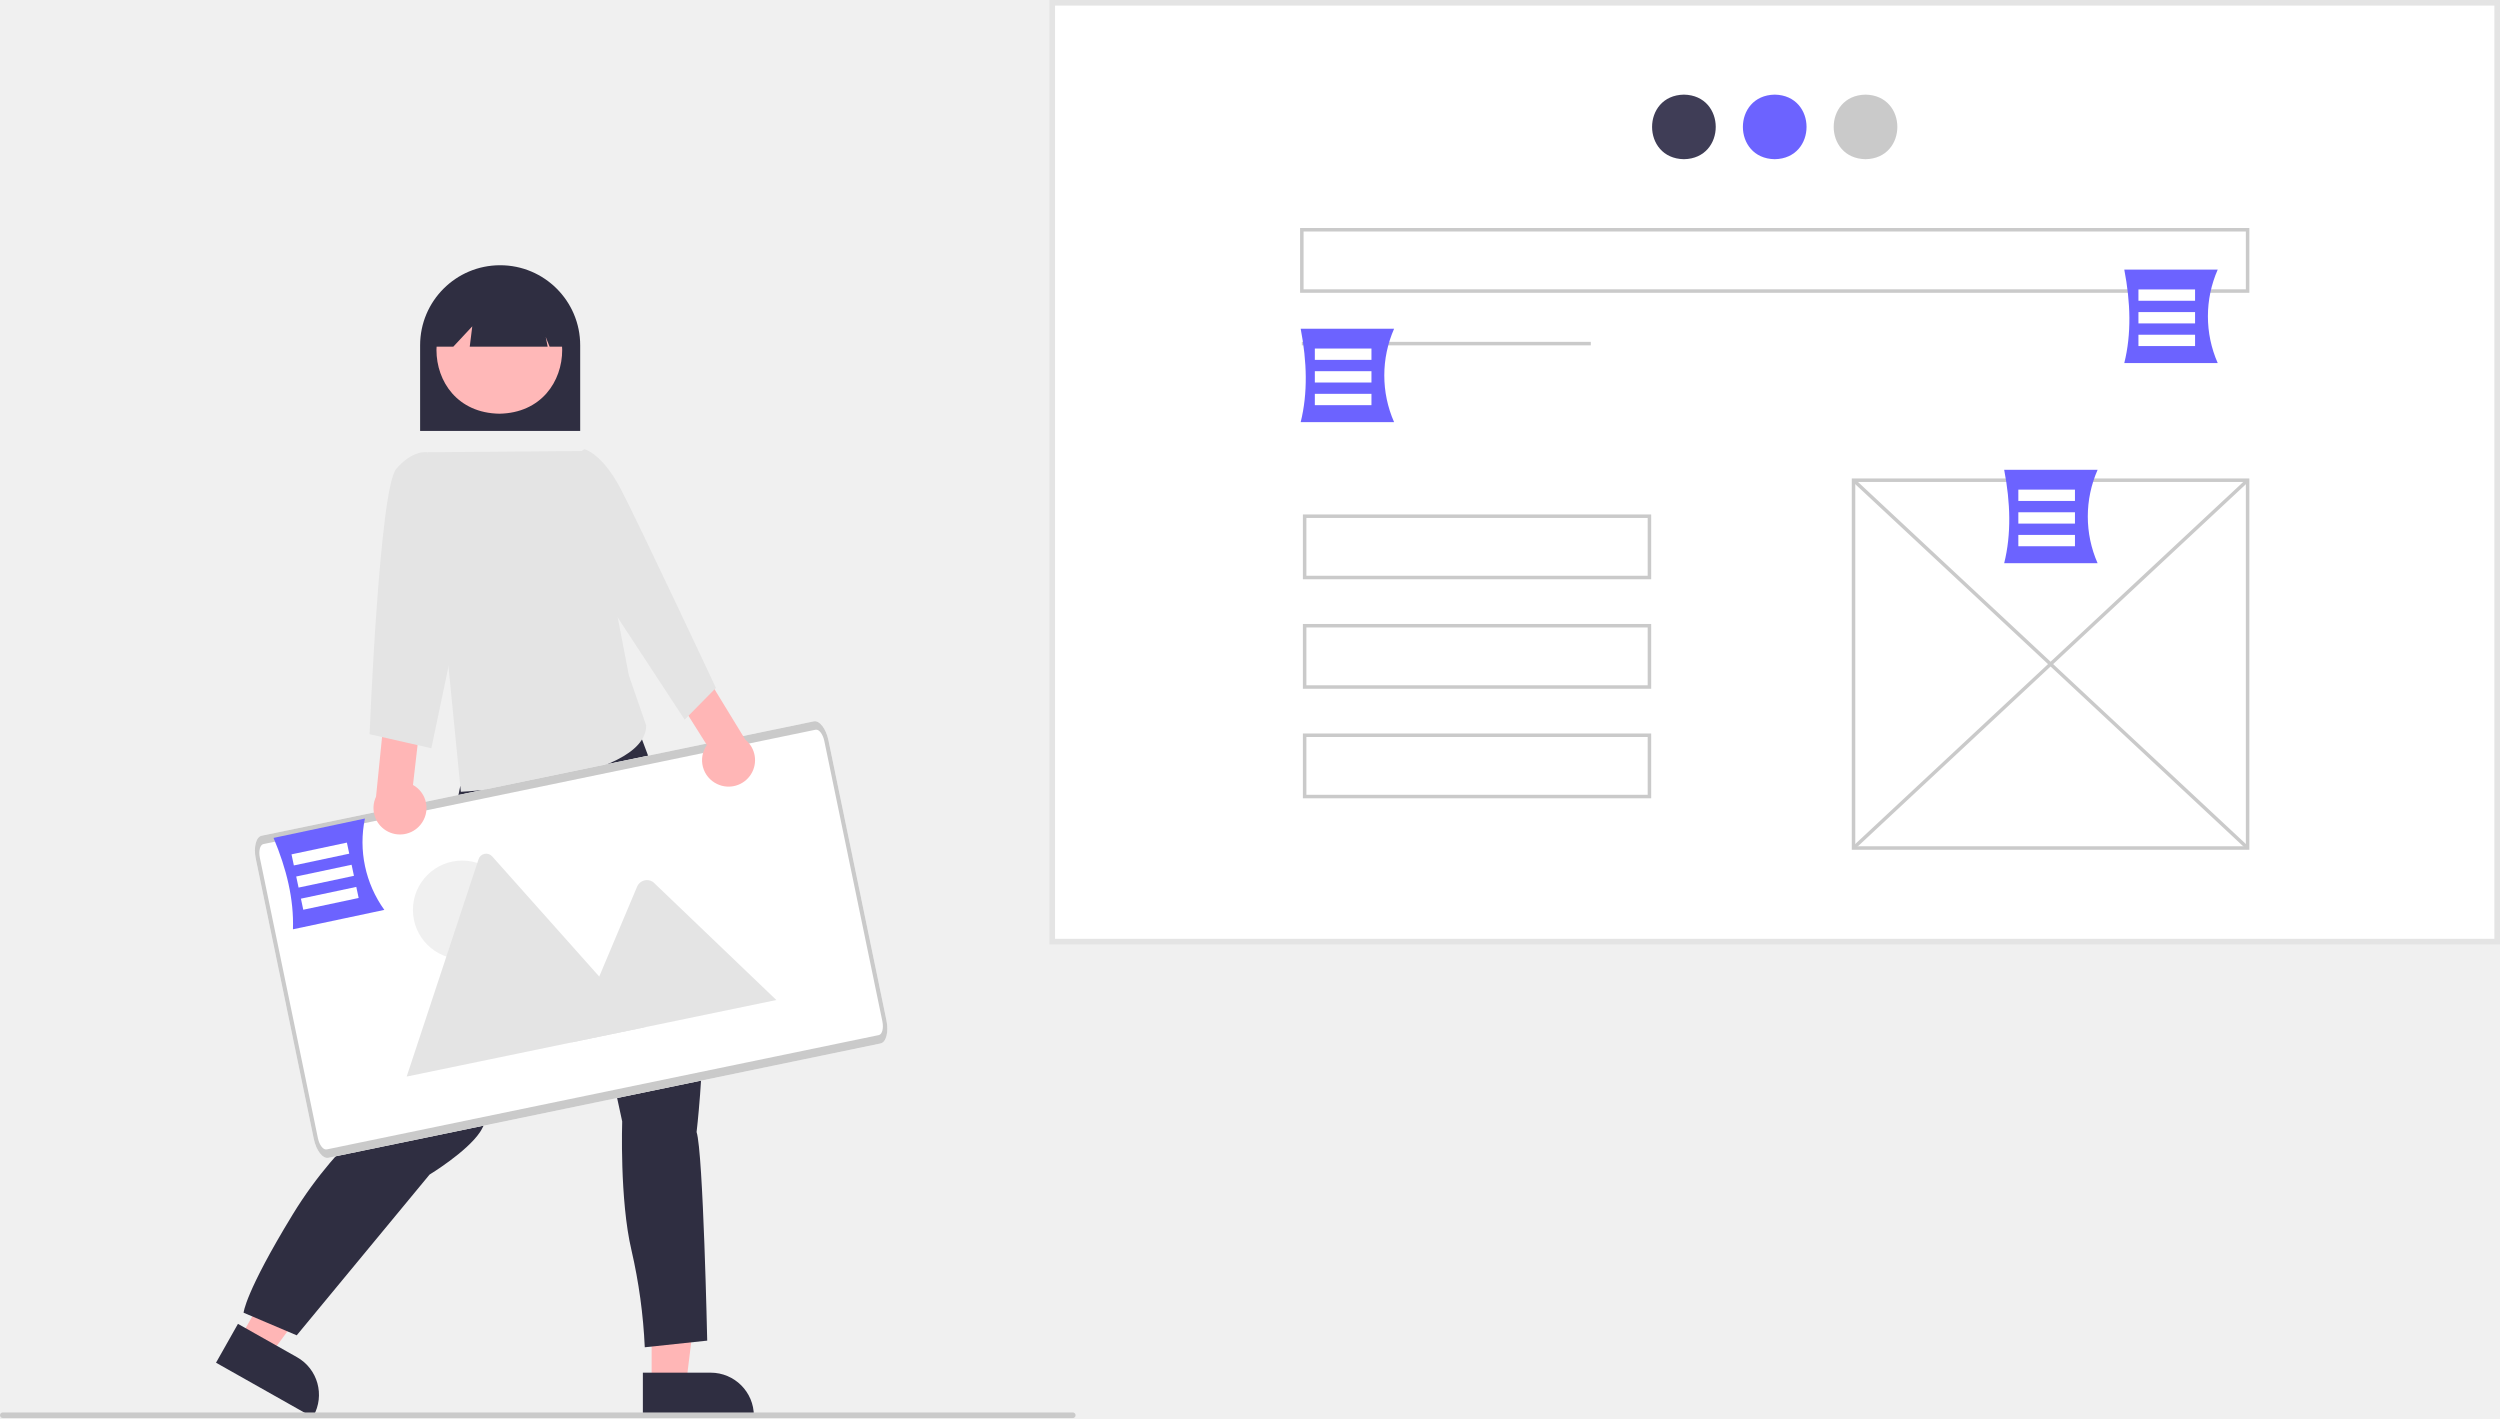
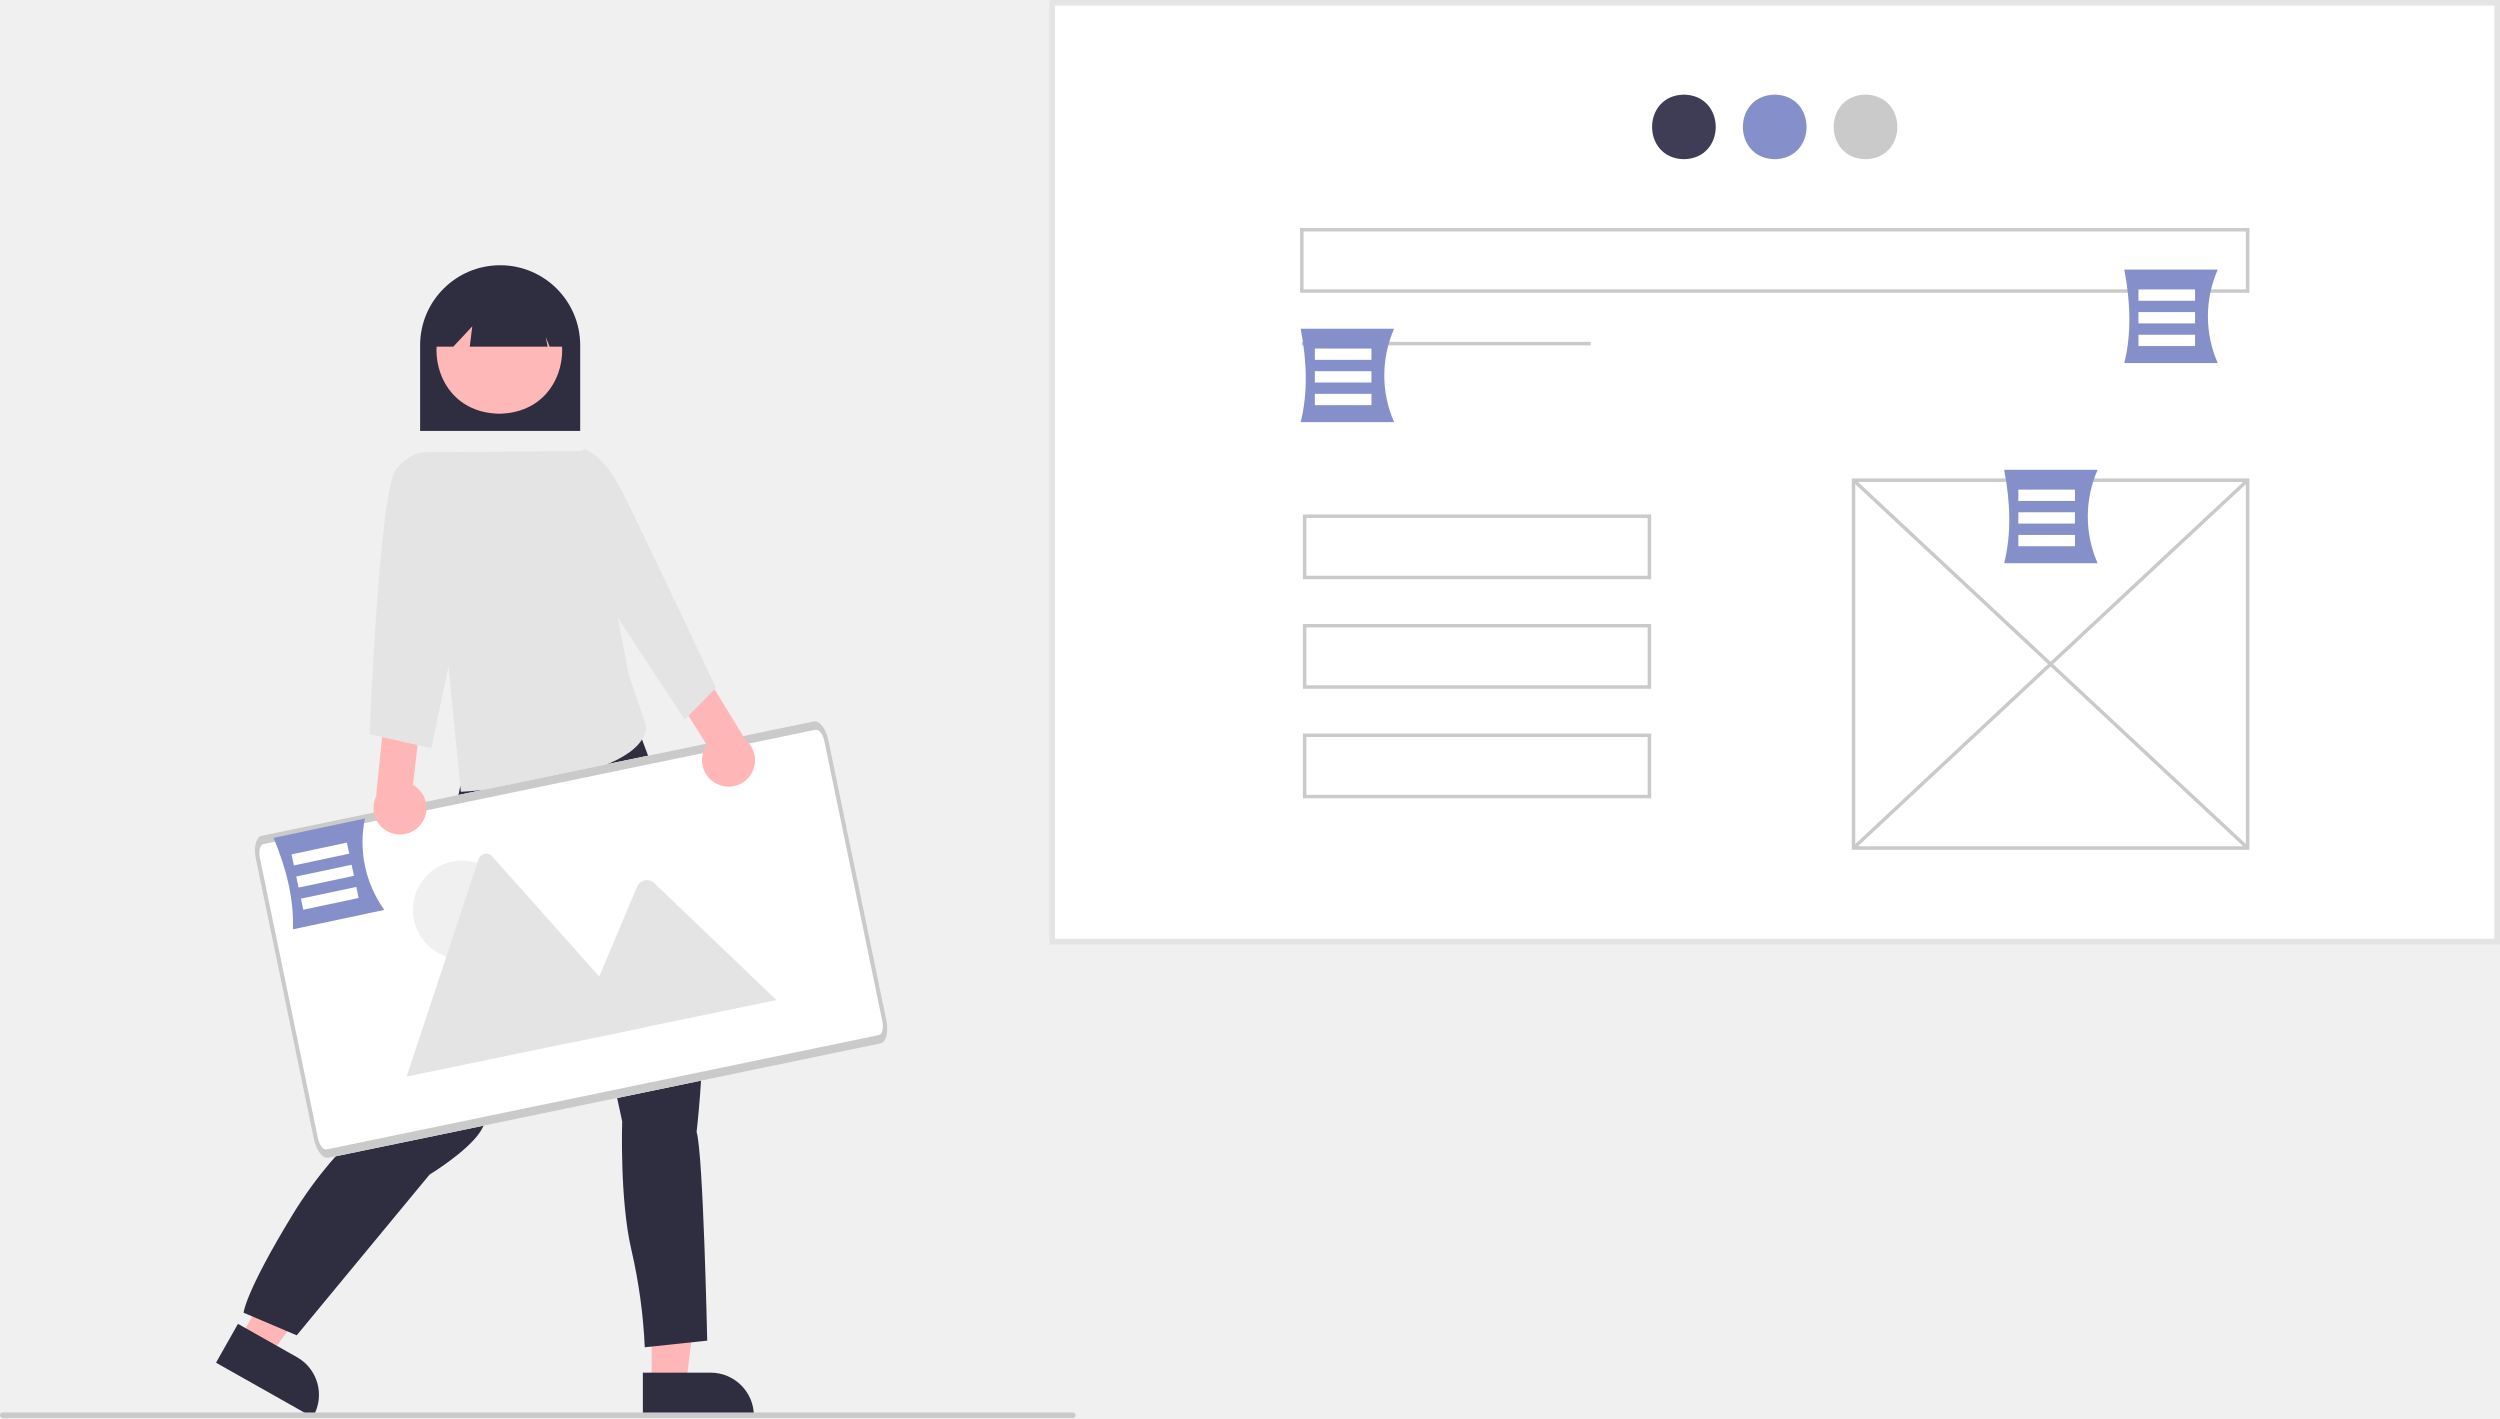
<svg xmlns="http://www.w3.org/2000/svg" data-name="Layer 1" width="890.215" height="504.948" viewBox="0 0 890.215 504.948">
  <rect x="374.69" y="1" width="514.525" height="334.285" fill="#fff" />
  <path d="M1045.107,533.811H528.583V197.526h516.525Zm-514.525-2h512.525V199.526H530.583Z" transform="translate(-154.8926 -197.5259)" fill="#e4e4e4" />
  <path d="M754.51,231.221c15.113.258,15.111,22.738-0,22.994C739.397,253.957,739.399,231.477,754.51,231.221Z" transform="translate(-154.8926 -197.5259)" fill="#3f3d56" />
-   <path d="M786.845,231.221c15.113.258,15.11,22.738-0,22.994C771.732,253.957,771.735,231.477,786.845,231.221Z" transform="translate(-154.8926 -197.5259)" fill="#6c63ff" />
+   <path d="M786.845,231.221c15.113.258,15.11,22.738-0,22.994C771.732,253.957,771.735,231.477,786.845,231.221Z" transform="translate(-154.8926 -197.5259)" fill="#858FC9" />
  <path d="M819.18,231.221c15.113.258,15.11,22.738-0,22.994C804.068,253.957,804.07,231.477,819.18,231.221Z" transform="translate(-154.8926 -197.5259)" fill="#cacaca" />
  <rect x="463.563" y="121.727" width="102.905" height="1.247" fill="#cacaca" />
  <path d="M955.859,500.116H814.286V367.899H955.859Zm-140.325-1.247H954.611V369.146H815.534Z" transform="translate(-154.8926 -197.5259)" fill="#cacaca" />
  <rect x="884.449" y="338.033" width="1.248" height="191.948" transform="translate(-191.005 587.3862) rotate(-46.97487)" fill="#cacaca" />
  <rect x="789.098" y="433.384" width="191.948" height="1.248" transform="translate(-213.0018 523.0544) rotate(-43.02234)" fill="#cacaca" />
  <path d="M955.859,301.79H617.831V278.714H955.859Zm-336.78-1.247H954.611v-20.581H619.079Z" transform="translate(-154.8926 -197.5259)" fill="#cacaca" />
  <path d="M742.859,403.79H618.831V380.714H742.859Zm-122.78-1.247H741.611v-20.581H620.079Z" transform="translate(-154.8926 -197.5259)" fill="#cacaca" />
  <path d="M742.859,442.79H618.831V419.714H742.859Zm-122.78-1.247H741.611v-20.581H620.079Z" transform="translate(-154.8926 -197.5259)" fill="#cacaca" />
  <path d="M742.859,481.79H618.831V458.714H742.859Zm-122.78-1.247H741.611v-20.581H620.079Z" transform="translate(-154.8926 -197.5259)" fill="#cacaca" />
-   <path d="M651.312,347.846H618.047c2.568-10.334,2.258-21.514,0-33.265h33.265A41.352,41.352,0,0,0,651.312,347.846Z" transform="translate(-154.8926 -197.5259)" fill="#6c63ff" />
+   <path d="M651.312,347.846H618.047c2.568-10.334,2.258-21.514,0-33.265h33.265A41.352,41.352,0,0,0,651.312,347.846Z" transform="translate(-154.8926 -197.5259)" fill="#858FC9" />
  <rect x="468.195" y="124.111" width="20.161" height="4.032" fill="#fff" />
  <rect x="468.195" y="132.176" width="20.161" height="4.032" fill="#fff" />
  <rect x="468.195" y="140.24" width="20.161" height="4.032" fill="#fff" />
-   <path d="M901.819,398.083H868.554c2.568-10.334,2.258-21.514,0-33.265h33.265A41.352,41.352,0,0,0,901.819,398.083Z" transform="translate(-154.8926 -197.5259)" fill="#6c63ff" />
+   <path d="M901.819,398.083H868.554c2.568-10.334,2.258-21.514,0-33.265h33.265A41.352,41.352,0,0,0,901.819,398.083Z" transform="translate(-154.8926 -197.5259)" fill="#858FC9" />
  <rect x="718.702" y="174.348" width="20.161" height="4.032" fill="#fff" />
  <rect x="718.702" y="182.413" width="20.161" height="4.032" fill="#fff" />
  <rect x="718.702" y="190.477" width="20.161" height="4.032" fill="#fff" />
-   <path d="M944.589,326.801H911.324c2.568-10.334,2.258-21.514,0-33.265h33.265A41.353,41.353,0,0,0,944.589,326.801Z" transform="translate(-154.8926 -197.5259)" fill="#6c63ff" />
+   <path d="M944.589,326.801H911.324c2.568-10.334,2.258-21.514,0-33.265h33.265A41.353,41.353,0,0,0,944.589,326.801Z" transform="translate(-154.8926 -197.5259)" fill="#858FC9" />
  <rect x="761.471" y="103.066" width="20.161" height="4.032" fill="#fff" />
  <rect x="761.471" y="111.13" width="20.161" height="4.032" fill="#fff" />
  <rect x="761.471" y="119.195" width="20.161" height="4.032" fill="#fff" />
  <path d="M361.491,350.974h-57v-30.5a28.5,28.5,0,0,1,57,0Z" transform="translate(-154.8926 -197.5259)" fill="#2f2e41" />
  <polygon points="232.043 492.792 244.302 492.792 250.135 445.504 232.041 445.505 232.043 492.792" fill="#ffb6b6" />
  <path d="M383.808,686.315l24.144-.001h.001a15.387,15.387,0,0,1,15.386,15.386v.5l-39.531.001Z" transform="translate(-154.8926 -197.5259)" fill="#2f2e41" />
  <polygon points="85.489 476.431 96.165 482.458 124.493 444.147 108.736 435.252 85.489 476.431" fill="#ffb6b6" />
  <path d="M239.626,668.934l21.025,11.869.001 0a15.387,15.387,0,0,1,5.834,20.963l-.246.435-34.424-19.433Z" transform="translate(-154.8926 -197.5259)" fill="#2f2e41" />
  <path d="M318.735,477.647l-.946,4.73s-2.838,2.838-1.419,4.257.946,8.042.946,8.042c-.794,12.076-16.573,79.936-19.395,93.189,0,0-21.76,14.191-38.789,42.101s-17.503,35.005-17.503,35.005l18.922,8.042,47.304-57.238s13.245-8.042,17.976-15.137,34.059-80.417,34.059-80.417l16.556,76.633s-.946,27.909,3.311,45.885a192.521,192.521,0,0,1,4.73,34.532l22.233-2.365s-1.419-67.172-3.784-74.268c0,0,9.934-81.836-9.934-114.476L376.991,443.474l-15.682-6.036Z" transform="translate(-154.8926 -197.5259)" fill="#2f2e41" />
  <path d="M332.699,299.43c29.847.51,29.842,44.907-.001,45.412C302.852,344.332,302.856,299.935,332.699,299.43Z" transform="translate(-154.8926 -197.5259)" fill="#ffb8b8" />
  <path d="M355.668,320.958h-5.073l-1.381-3.454.691,3.454H322.16l.903-7.227-6.744,7.227h-6.727v-3.916a23.038,23.038,0,1,1,46.076,0Z" transform="translate(-154.8926 -197.5259)" fill="#2f2e41" />
  <path d="M363.474,358.104l-56.405.457,11.921,120.913s65.959-3.481,66-23.614l-6.179-17.891Z" transform="translate(-154.8926 -197.5259)" fill="#e4e4e4" />
  <path id="a921541c-c001-4299-8f7c-75c007cac120-710" data-name="Path 138" d="M468.445,569.085,271.824,609.803c-2.011.411-4.33-2.583-5.184-6.696l-20.666-99.796c-.852-4.113.09-7.781,2.098-8.204l196.621-40.718c2.011-.411,4.33,2.583,5.184,6.696l20.666,99.795C471.393,564.994,470.451,568.665,468.445,569.085Z" transform="translate(-154.8926 -197.5259)" fill="#fff" />
  <g id="a63949a2-a794-48d0-a35a-8c12e4616a27" data-name="Group 38">
    <circle id="bdfdee77-367c-420e-9119-e33862087a46" data-name="Ellipse 7" cx="164.595" cy="323.998" r="17.558" fill="#f0f0f0" />
    <path id="f21c0c69-10dc-4e04-b124-1a0d4dcadc3b-711" data-name="Path 63" d="M384.377,563.341l-84.345,17.467a1.763,1.763,0,0,1-.32.04l25.584-77.358a2.852,2.852,0,0,1,4.862-1.007L366.532,543.308l1.743,1.953Z" transform="translate(-154.8926 -197.5259)" fill="#e4e4e4" />
    <path id="a63814cd-9c0a-4ddf-af41-edb1ac5f3322-712" data-name="Path 65" d="M431.338,553.617l-72.952,15.107,9.884-23.46.711-1.69,12.88-30.574a3.807,3.807,0,0,1,5.469-1.477,3.398,3.398,0,0,1,.334.275Z" transform="translate(-154.8926 -197.5259)" fill="#e4e4e4" />
  </g>
  <path id="e00a8b63-2679-46d7-8caf-93b6261f662d-713" data-name="Path 138" d="M468.445,569.085,271.824,609.803c-2.011.411-4.33-2.583-5.184-6.696l-20.666-99.796c-.852-4.113.09-7.781,2.098-8.204l196.621-40.718c2.011-.411,4.33,2.583,5.184,6.696l20.666,99.795C471.393,564.994,470.451,568.665,468.445,569.085ZM248.689,498.087c-1.206.25-1.769,2.455-1.259,4.923L268.096,602.805c.511,2.467,1.904,4.265,3.111,4.018l196.621-40.718c1.206-.25,1.769-2.454,1.259-4.923l-20.666-99.795c-.511-2.467-1.904-4.265-3.111-4.018Z" transform="translate(-154.8926 -197.5259)" fill="#cacaca" />
  <path d="M410.273,476.716a9.377,9.377,0,0,1-3.673-13.901l-11.422-18.13,9.324-9.628,15.771,25.829a9.428,9.428,0,0,1-10,15.83Z" transform="translate(-154.8926 -197.5259)" fill="#ffb6b6" />
  <path d="M354.808,362.866l8.183-5.392s6.315,1.416,13.031,14.334S409.823,442.48,409.823,442.48l-11.133,11.303L368.991,408.474Z" transform="translate(-154.8926 -197.5259)" fill="#e4e4e4" />
  <path d="M304.656,491.163a9.377,9.377,0,0,0-2.705-14.122l2.451-21.287-12.573-4.644-3.039,30.11a9.428,9.428,0,0,0,15.866,9.943Z" transform="translate(-154.8926 -197.5259)" fill="#ffb6b6" />
  <path d="M314.491,368.974l-7.421-10.373s-5.079-1.127-11.079,5.873-9.5,94.5-9.5,94.5l22,5,13-62Z" transform="translate(-154.8926 -197.5259)" fill="#e4e4e4" />
  <path d="M536.893,702.474h-381a1,1,0,0,1,0-2h381a1,1,0,0,1,0,2Z" transform="translate(-154.8926 -197.5259)" fill="#cacaca" />
-   <path d="M291.747,521.526,259.207,528.435c.366-10.642-2.259-21.513-6.909-32.54l32.54-6.909A41.353,41.353,0,0,0,291.747,521.526Z" transform="translate(-154.8926 -197.5259)" fill="#6c63ff" />
+   <path d="M291.747,521.526,259.207,528.435c.366-10.642-2.259-21.513-6.909-32.54l32.54-6.909A41.353,41.353,0,0,0,291.747,521.526Z" transform="translate(-154.8926 -197.5259)" fill="#858FC9" />
  <rect x="258.893" y="499.613" width="20.161" height="4.032" transform="translate(-253.2115 -130.7241) rotate(-11.98711)" fill="#fff" />
  <rect x="260.568" y="507.501" width="20.161" height="4.032" transform="translate(-254.8134 -130.2042) rotate(-11.98711)" fill="#fff" />
  <rect x="262.243" y="515.39" width="20.161" height="4.032" transform="translate(-256.4152 -129.6843) rotate(-11.98711)" fill="#fff" />
</svg>
